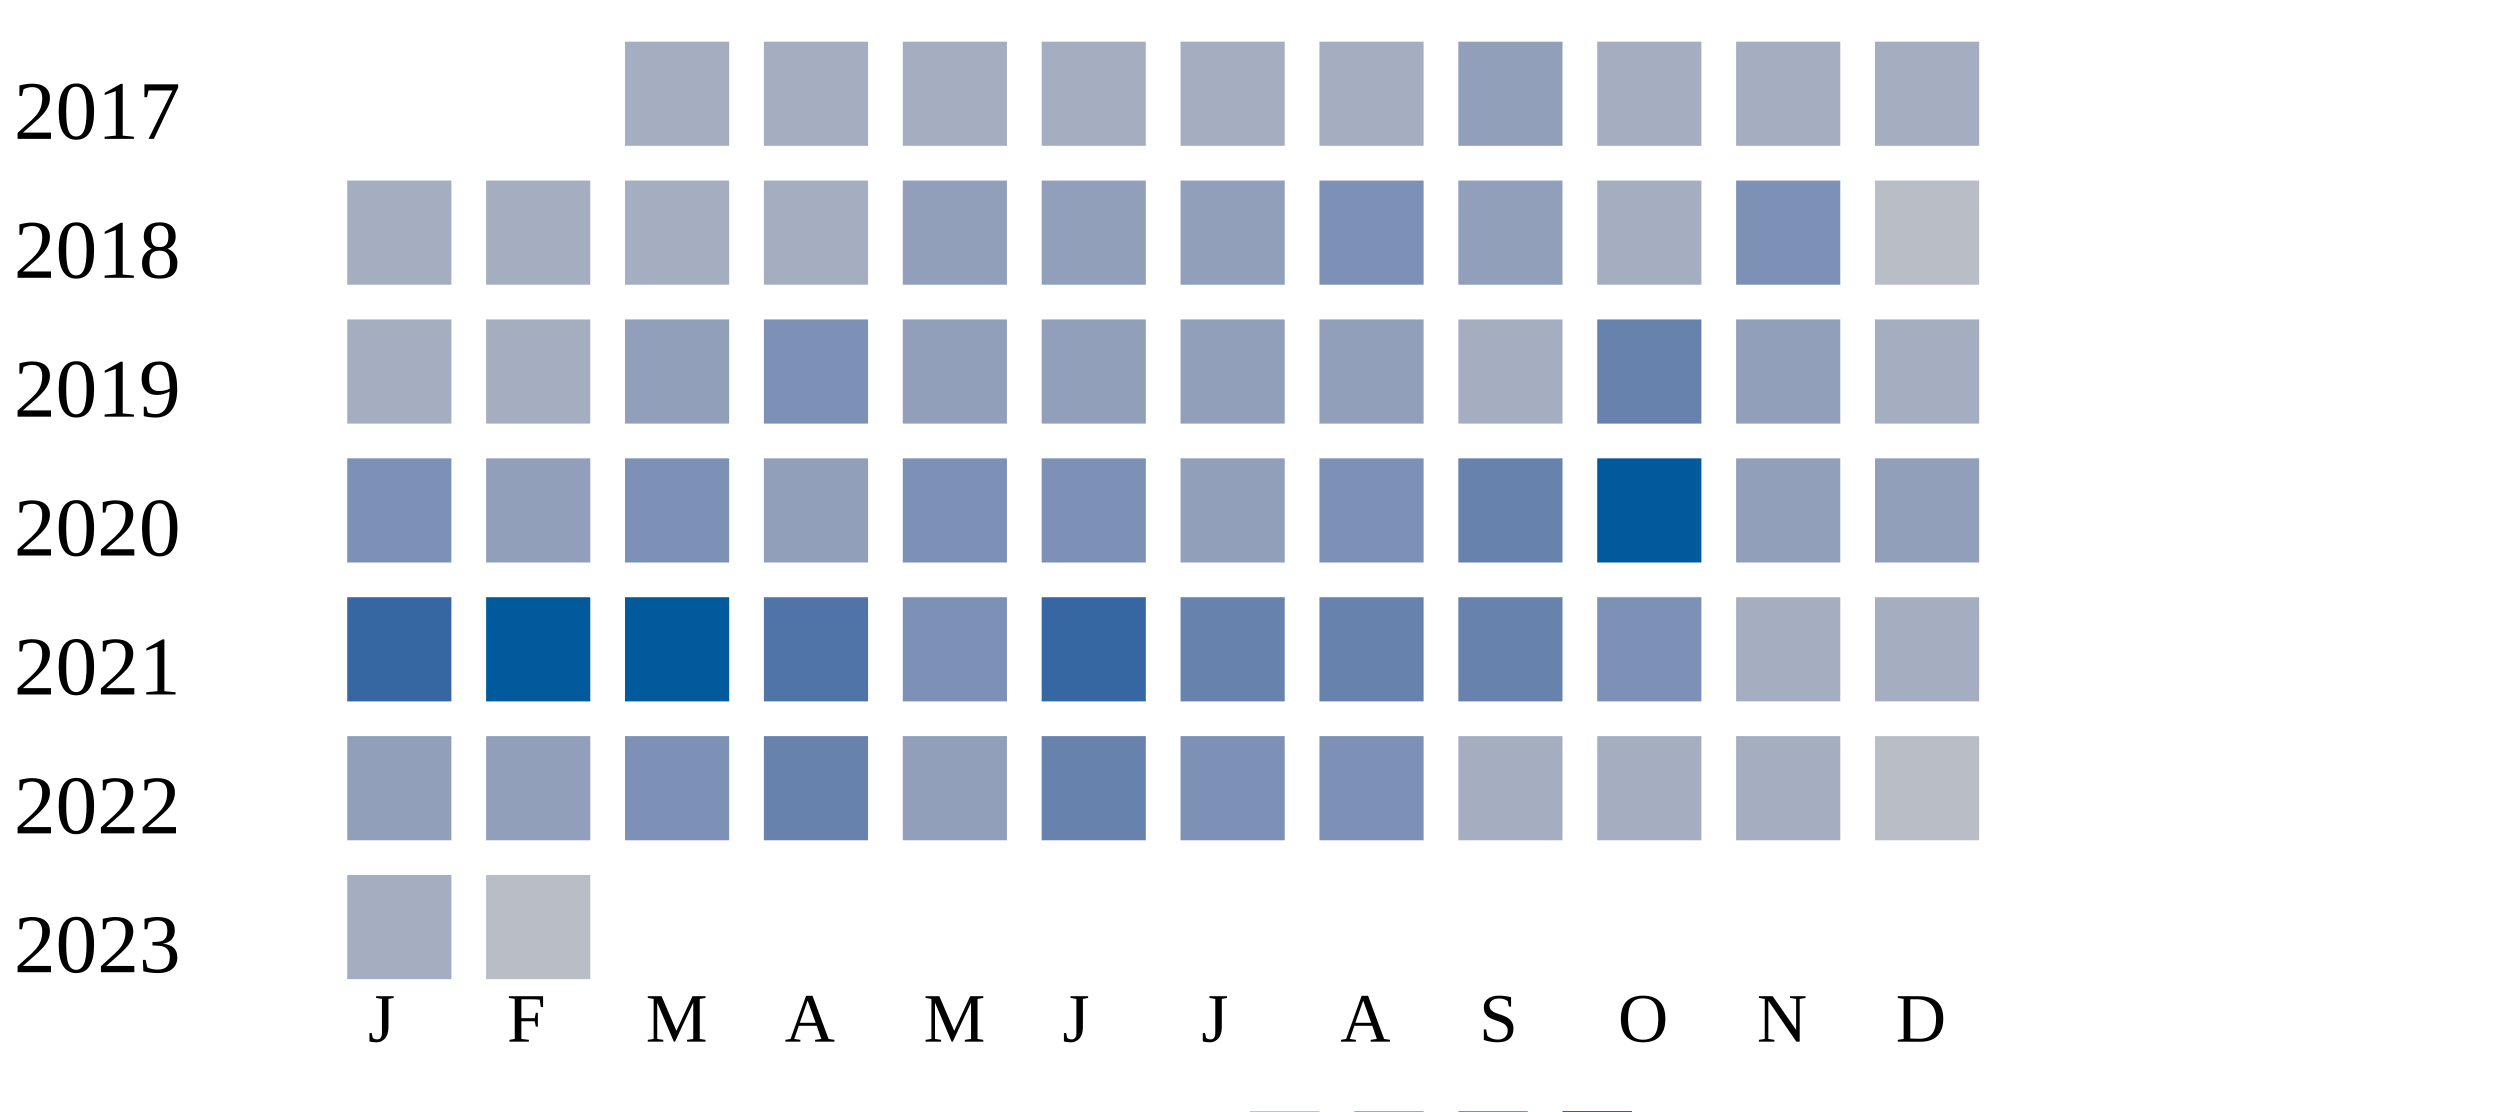
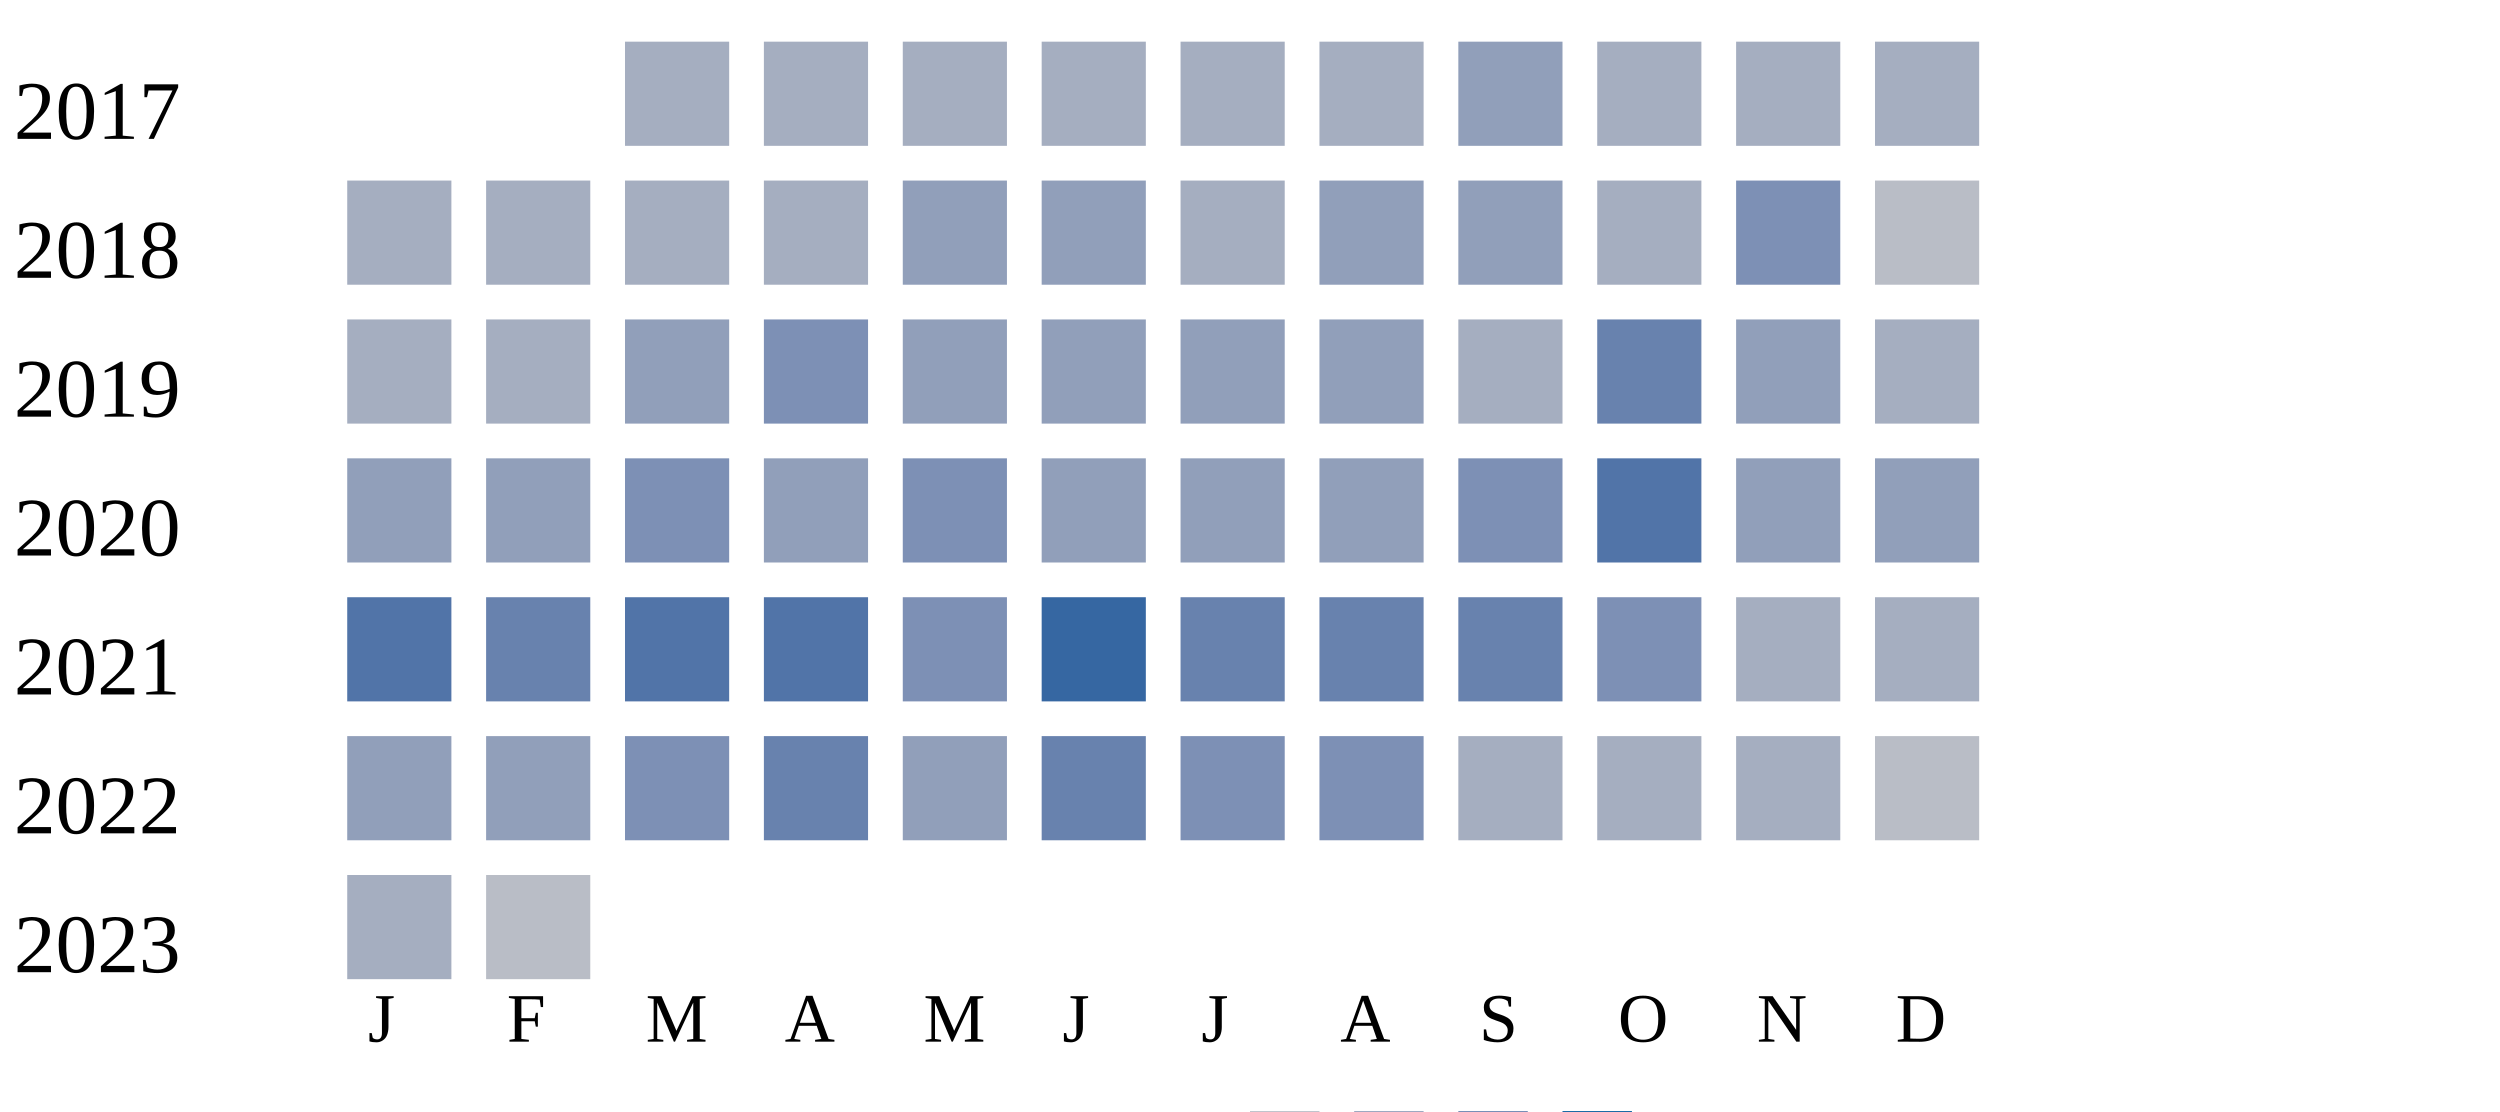
<svg xmlns="http://www.w3.org/2000/svg" width="360" height="160">
  <g transform="translate(0 0)">
    <text x="2" y="20">2017</text>
    <rect x="90" y="6" width="15" height="15" fill="#a5aec0" />
    <rect x="110" y="6" width="15" height="15" fill="#a5aec0" />
    <rect x="130" y="6" width="15" height="15" fill="#a5aec0" />
    <rect x="150" y="6" width="15" height="15" fill="#a5aec0" />
    <rect x="170" y="6" width="15" height="15" fill="#a5aec0" />
    <rect x="190" y="6" width="15" height="15" fill="#a5aec0" />
    <rect x="210" y="6" width="15" height="15" fill="#919fba" />
    <rect x="230" y="6" width="15" height="15" fill="#a5aec0" />
    <rect x="250" y="6" width="15" height="15" fill="#a5aec0" />
    <rect x="270" y="6" width="15" height="15" fill="#a5aec0" />
  </g>
  <g transform="translate(0 20)">
    <text x="2" y="20">2018</text>
    <rect x="50" y="6" width="15" height="15" fill="#a5aec0" />
    <rect x="70" y="6" width="15" height="15" fill="#a5aec0" />
    <rect x="90" y="6" width="15" height="15" fill="#a5aec0" />
    <rect x="110" y="6" width="15" height="15" fill="#a5aec0" />
    <rect x="130" y="6" width="15" height="15" fill="#919fba" />
    <rect x="150" y="6" width="15" height="15" fill="#919fba" />
-     <rect x="170" y="6" width="15" height="15" fill="#919fba" />
-     <rect x="190" y="6" width="15" height="15" fill="#7d90b5" />
+     <rect x="170" y="6" width="15" height="15" fill="#a5aec0" />
+     <rect x="190" y="6" width="15" height="15" fill="#919fba" />
    <rect x="210" y="6" width="15" height="15" fill="#919fba" />
    <rect x="230" y="6" width="15" height="15" fill="#a5aec0" />
    <rect x="250" y="6" width="15" height="15" fill="#7d90b5" />
    <rect x="270" y="6" width="15" height="15" fill="#b9bdc6" />
  </g>
  <g transform="translate(0 40)">
    <text x="2" y="20">2019</text>
    <rect x="50" y="6" width="15" height="15" fill="#a5aec0" />
    <rect x="70" y="6" width="15" height="15" fill="#a5aec0" />
    <rect x="90" y="6" width="15" height="15" fill="#919fba" />
    <rect x="110" y="6" width="15" height="15" fill="#7d90b5" />
    <rect x="130" y="6" width="15" height="15" fill="#919fba" />
    <rect x="150" y="6" width="15" height="15" fill="#919fba" />
    <rect x="170" y="6" width="15" height="15" fill="#919fba" />
    <rect x="190" y="6" width="15" height="15" fill="#919fba" />
    <rect x="210" y="6" width="15" height="15" fill="#a5aec0" />
    <rect x="230" y="6" width="15" height="15" fill="#6882ae" />
    <rect x="250" y="6" width="15" height="15" fill="#919fba" />
    <rect x="270" y="6" width="15" height="15" fill="#a5aec0" />
  </g>
  <g transform="translate(0 60)">
    <text x="2" y="20">2020</text>
-     <rect x="50" y="6" width="15" height="15" fill="#7d90b5" />
+     <rect x="50" y="6" width="15" height="15" fill="#919fba" />
    <rect x="70" y="6" width="15" height="15" fill="#919fba" />
    <rect x="90" y="6" width="15" height="15" fill="#7d90b5" />
    <rect x="110" y="6" width="15" height="15" fill="#919fba" />
    <rect x="130" y="6" width="15" height="15" fill="#7d90b5" />
-     <rect x="150" y="6" width="15" height="15" fill="#7d90b5" />
+     <rect x="150" y="6" width="15" height="15" fill="#919fba" />
    <rect x="170" y="6" width="15" height="15" fill="#919fba" />
-     <rect x="190" y="6" width="15" height="15" fill="#7d90b5" />
-     <rect x="210" y="6" width="15" height="15" fill="#6882ae" />
-     <rect x="230" y="6" width="15" height="15" fill="#005a9c" />
+     <rect x="190" y="6" width="15" height="15" fill="#919fba" />
+     <rect x="210" y="6" width="15" height="15" fill="#7d90b5" />
+     <rect x="230" y="6" width="15" height="15" fill="#5174a8" />
    <rect x="250" y="6" width="15" height="15" fill="#919fba" />
    <rect x="270" y="6" width="15" height="15" fill="#919fba" />
  </g>
  <g transform="translate(0 80)">
    <text x="2" y="20">2021</text>
-     <rect x="50" y="6" width="15" height="15" fill="#3667a2" />
-     <rect x="70" y="6" width="15" height="15" fill="#005a9c" />
-     <rect x="90" y="6" width="15" height="15" fill="#005a9c" />
+     <rect x="50" y="6" width="15" height="15" fill="#5174a8" />
+     <rect x="70" y="6" width="15" height="15" fill="#6882ae" />
+     <rect x="90" y="6" width="15" height="15" fill="#5174a8" />
    <rect x="110" y="6" width="15" height="15" fill="#5174a8" />
    <rect x="130" y="6" width="15" height="15" fill="#7d90b5" />
    <rect x="150" y="6" width="15" height="15" fill="#3667a2" />
    <rect x="170" y="6" width="15" height="15" fill="#6882ae" />
    <rect x="190" y="6" width="15" height="15" fill="#6882ae" />
    <rect x="210" y="6" width="15" height="15" fill="#6882ae" />
    <rect x="230" y="6" width="15" height="15" fill="#7d90b5" />
    <rect x="250" y="6" width="15" height="15" fill="#a5aec0" />
    <rect x="270" y="6" width="15" height="15" fill="#a5aec0" />
  </g>
  <g transform="translate(0 100)">
    <text x="2" y="20">2022</text>
    <rect x="50" y="6" width="15" height="15" fill="#919fba" />
    <rect x="70" y="6" width="15" height="15" fill="#919fba" />
    <rect x="90" y="6" width="15" height="15" fill="#7d90b5" />
    <rect x="110" y="6" width="15" height="15" fill="#6882ae" />
    <rect x="130" y="6" width="15" height="15" fill="#919fba" />
    <rect x="150" y="6" width="15" height="15" fill="#6882ae" />
    <rect x="170" y="6" width="15" height="15" fill="#7d90b5" />
    <rect x="190" y="6" width="15" height="15" fill="#7d90b5" />
    <rect x="210" y="6" width="15" height="15" fill="#a5aec0" />
    <rect x="230" y="6" width="15" height="15" fill="#a5aec0" />
    <rect x="250" y="6" width="15" height="15" fill="#a5aec0" />
    <rect x="270" y="6" width="15" height="15" fill="#b9bdc6" />
  </g>
  <g transform="translate(0 120)">
    <text x="2" y="20">2023</text>
    <rect x="50" y="6" width="15" height="15" fill="#a5aec0" />
    <rect x="70" y="6" width="15" height="15" fill="#b9bdc6" />
  </g>
  <text style="font-size: 10px; text-align: center" x="53" y="150">J</text>
  <text style="font-size: 10px; text-align: center" x="73" y="150">F</text>
  <text style="font-size: 10px; text-align: center" x="93" y="150">M</text>
  <text style="font-size: 10px; text-align: center" x="113" y="150">A</text>
  <text style="font-size: 10px; text-align: center" x="133" y="150">M</text>
  <text style="font-size: 10px; text-align: center" x="153" y="150">J</text>
  <text style="font-size: 10px; text-align: center" x="173" y="150">J</text>
  <text style="font-size: 10px; text-align: center" x="193" y="150">A</text>
  <text style="font-size: 10px; text-align: center" x="213" y="150">S</text>
  <text style="font-size: 10px; text-align: center" x="233" y="150">O</text>
  <text style="font-size: 10px; text-align: center" x="253" y="150">N</text>
  <text style="font-size: 10px; text-align: center" x="273" y="150">D</text>
  <text style="font-size: 10px;" x="155" y="169">Less</text>
  <rect fill="#b9bdc6" width="10" height="10" x="180" y="160" />
  <rect fill="#919fba" width="10" height="10" x="195" y="160" />
  <rect fill="#6882ae" width="10" height="10" x="210" y="160" />
  <rect fill="#005a9c" width="10" height="10" x="225" y="160" />
  <text x="240" y="169" style="font-size: 10px;">More</text>
</svg>
